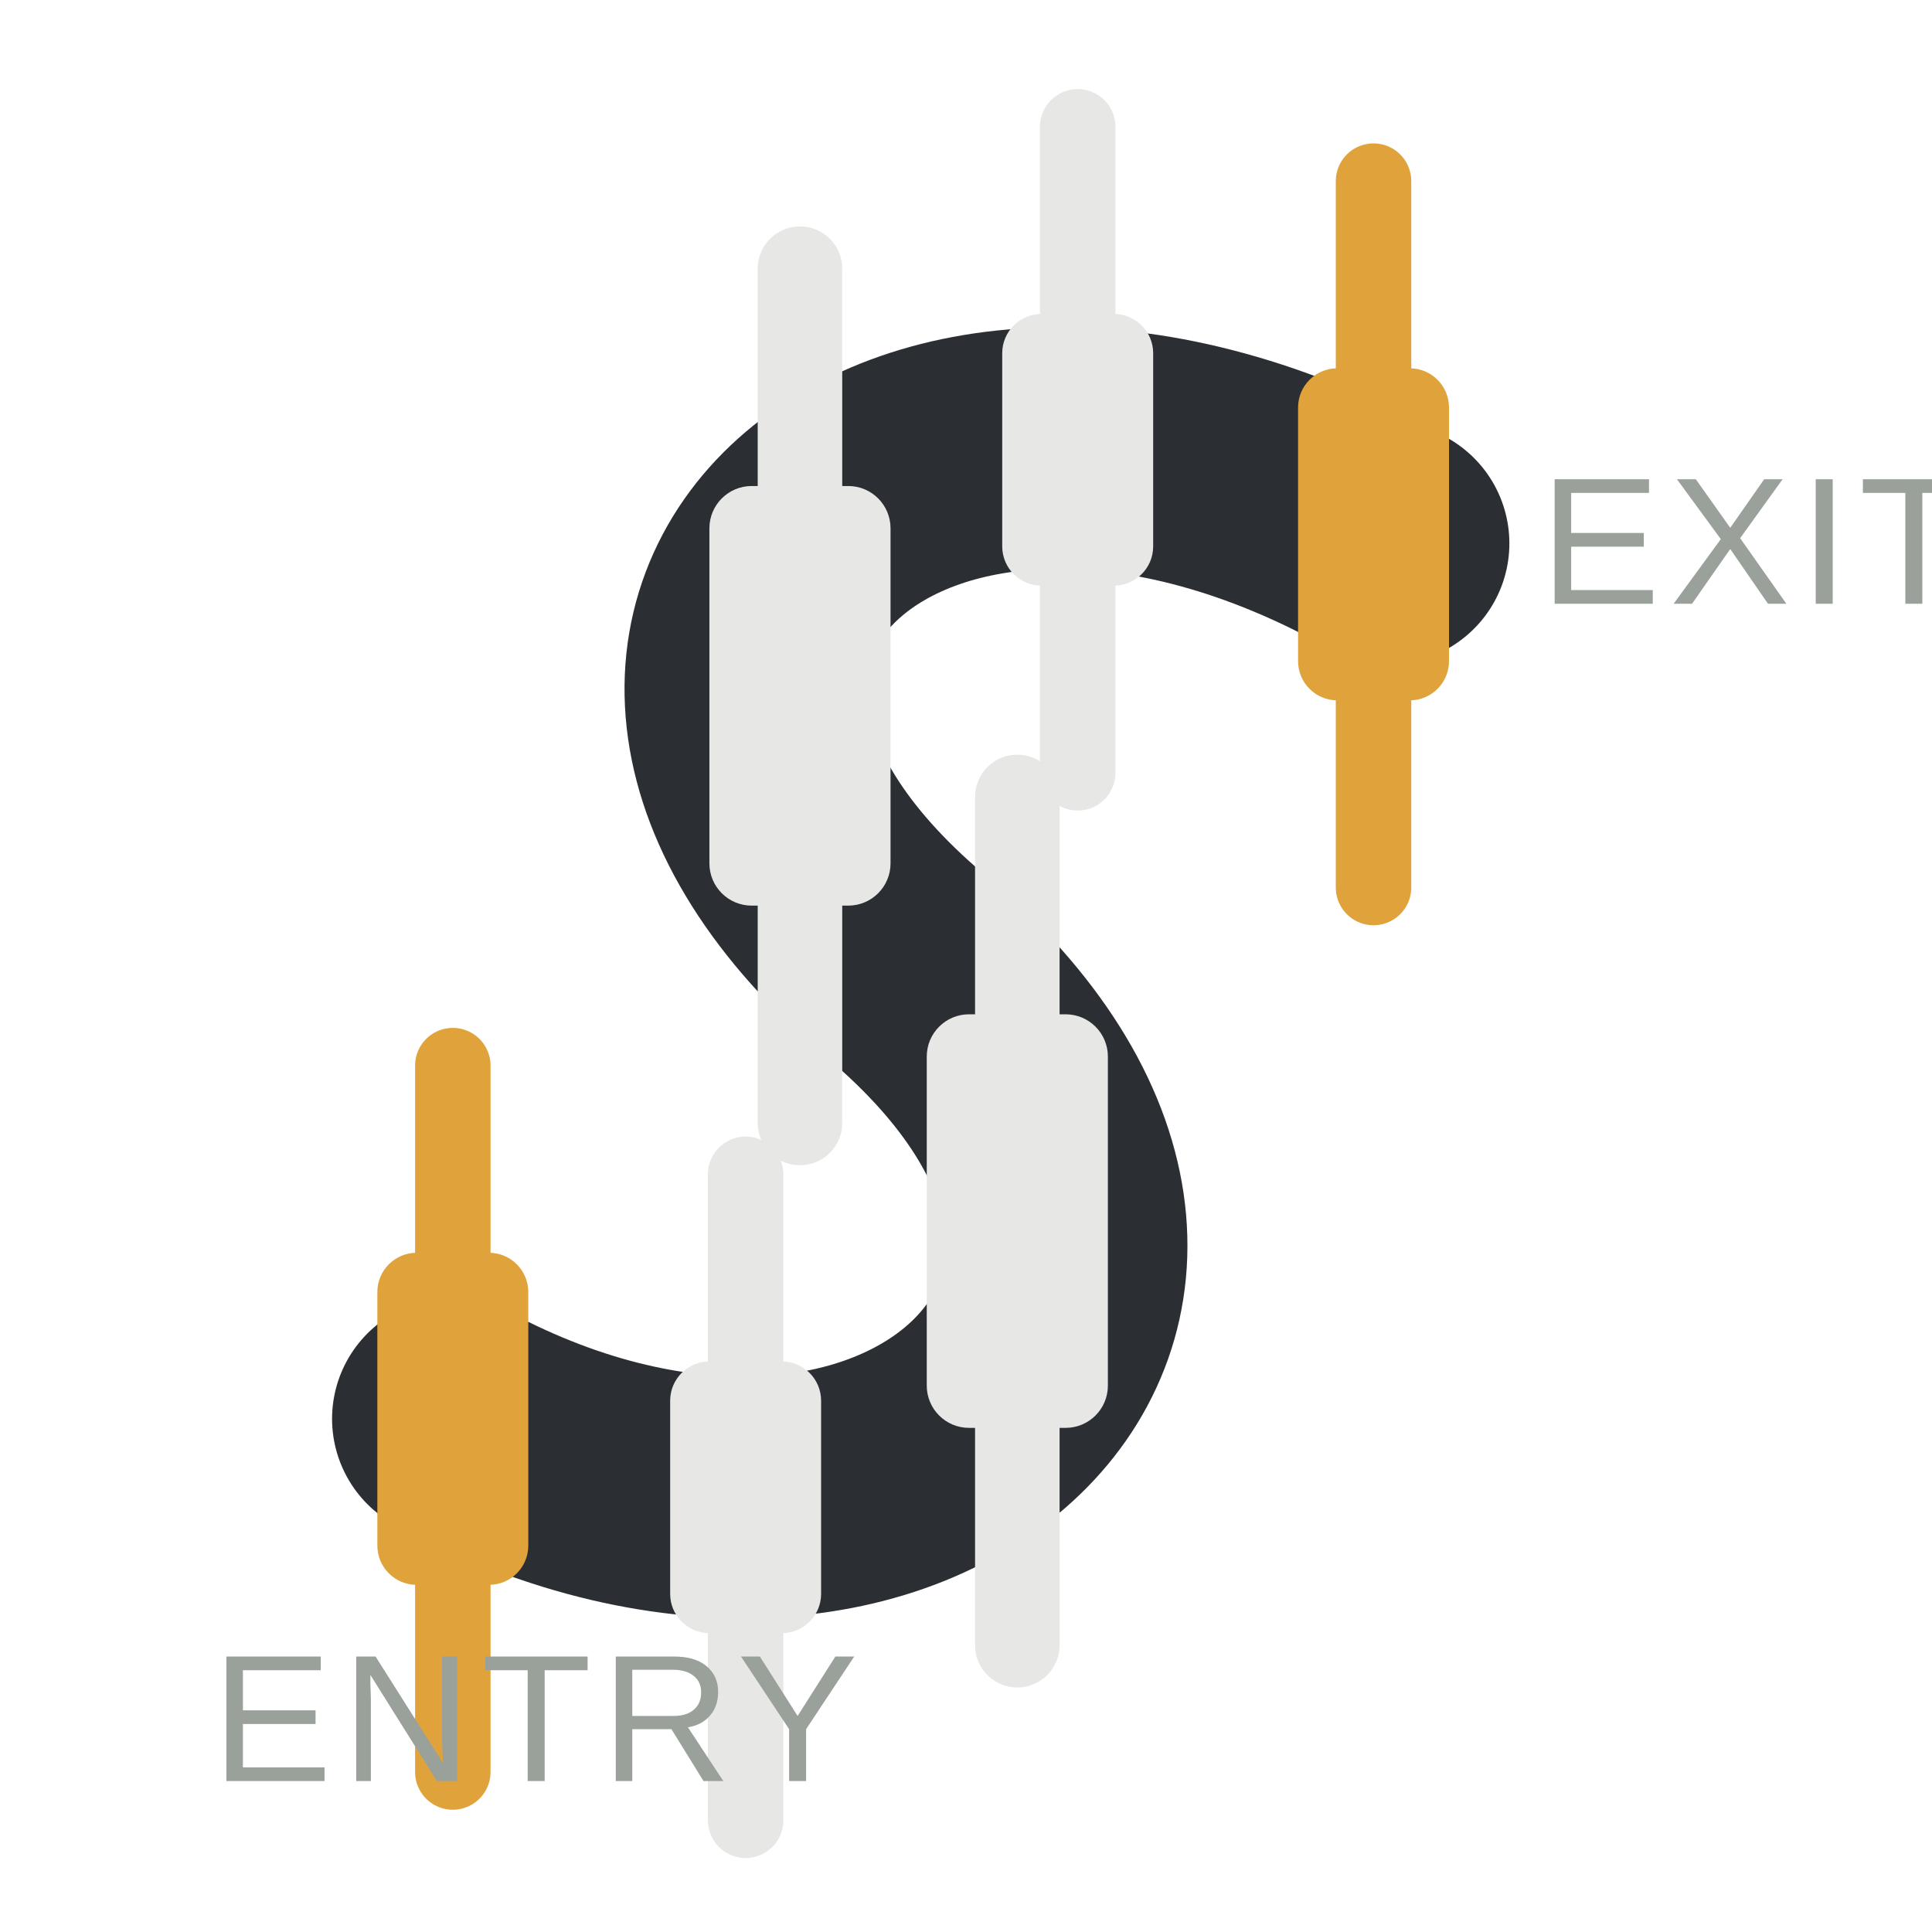
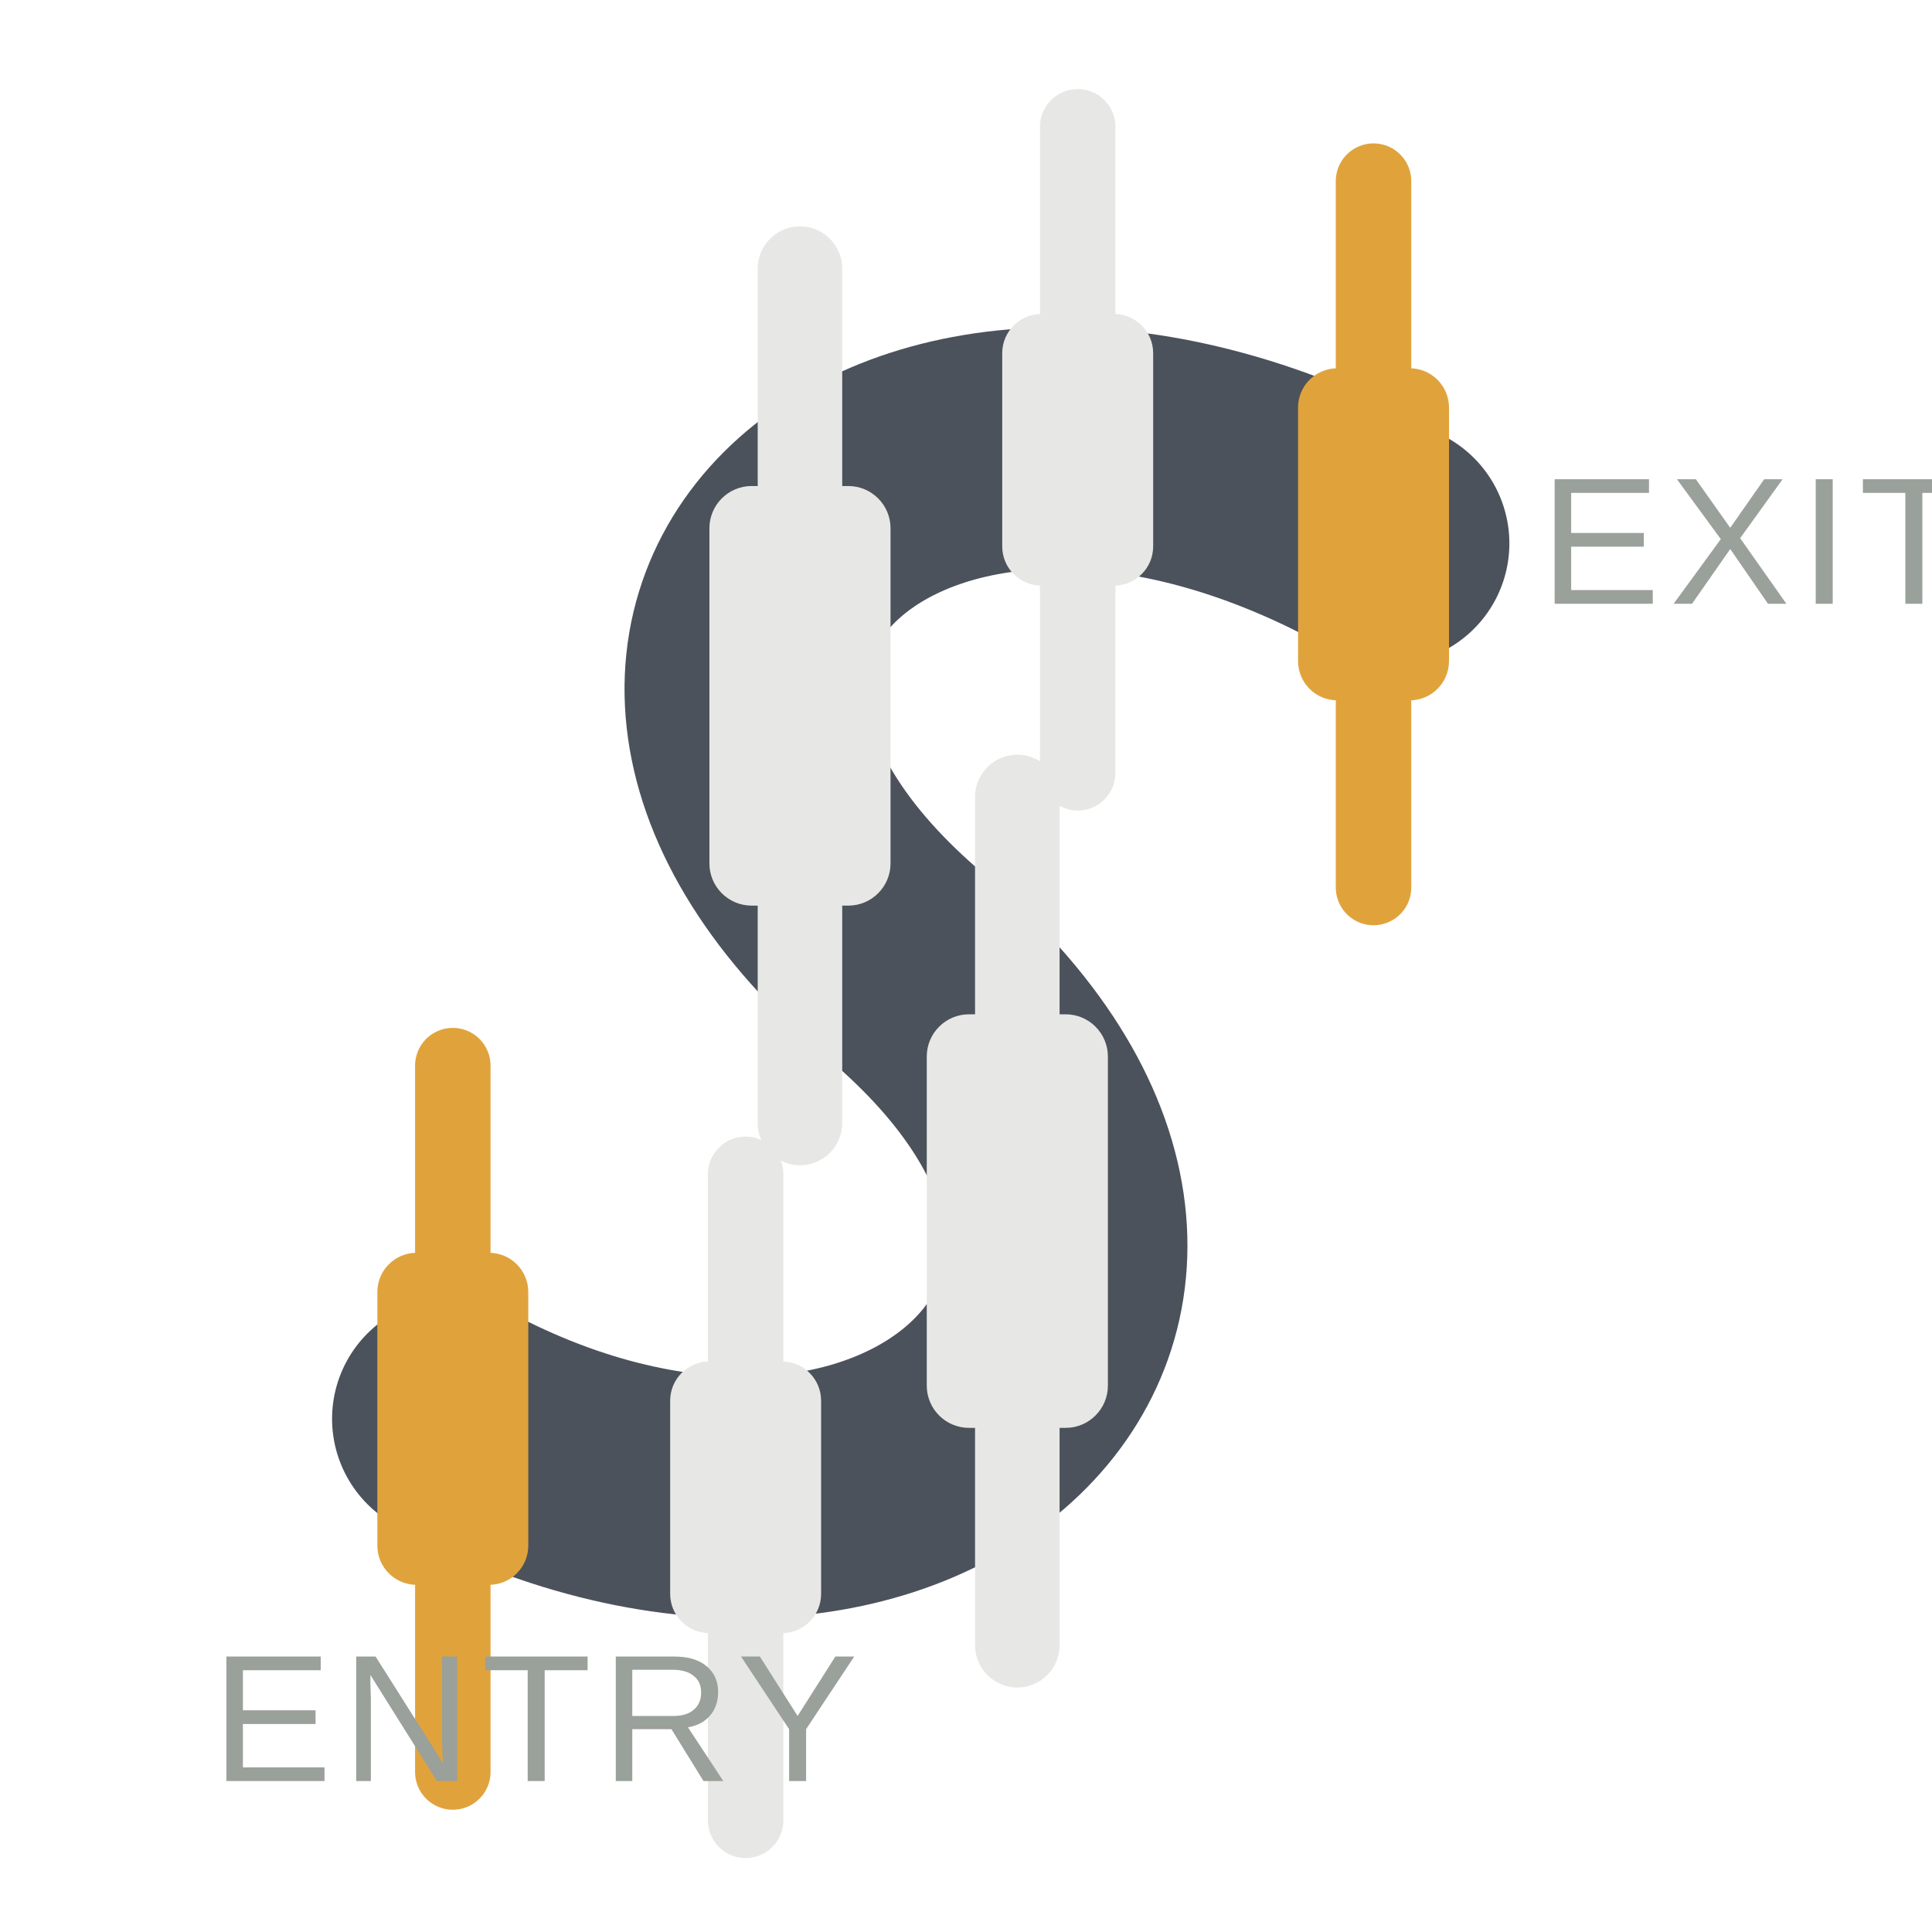
<svg xmlns="http://www.w3.org/2000/svg" viewBox="0 0 64 64" width="64" height="64" fill="none">
-   <path d="M46 18 C 30 9, 17 21, 30 32 C 43 43, 30 55, 15 47" fill="none" stroke="#2b2f34" stroke-width="8" stroke-linecap="round" />
+   <path d="M46 18 C 30 9, 17 21, 30 32 C 43 43, 30 55, 15 47" fill="none" stroke="#4C525B" stroke-width="8" stroke-linecap="round" />
  <line x1="45.5" y1="6.0" x2="45.5" y2="29.4" stroke="#E0A33C" stroke-width="2.5" stroke-linecap="round" />
  <rect x="43.0" y="12.2" width="5" height="11" rx="1.3" fill="#E0A33C" />
  <line x1="35.7" y1="4.2" x2="35.7" y2="25.6" stroke="#E7E8E5" stroke-width="2.5" stroke-linecap="round" />
  <rect x="33.2" y="10.4" width="5" height="9" rx="1.3" fill="#E7E8E5" />
  <line x1="26.5" y1="8.9" x2="26.5" y2="37.2" stroke="#E7E8E5" stroke-width="2.8" stroke-linecap="round" />
  <rect x="23.5" y="16.1" width="6" height="13.9" rx="1.4" fill="#E7E8E5" />
  <line x1="33.7" y1="26.4" x2="33.7" y2="54.5" stroke="#E7E8E5" stroke-width="2.8" stroke-linecap="round" />
  <rect x="30.7" y="33.6" width="6" height="13.7" rx="1.4" fill="#E7E8E5" />
  <line x1="24.7" y1="38.9" x2="24.7" y2="60.3" stroke="#E7E8E5" stroke-width="2.5" stroke-linecap="round" />
  <rect x="22.2" y="45.1" width="5" height="9" rx="1.3" fill="#E7E8E5" />
  <line x1="15.0" y1="35.3" x2="15.0" y2="58.7" stroke="#E0A33C" stroke-width="2.5" stroke-linecap="round" />
  <rect x="12.5" y="41.5" width="5" height="11" rx="1.3" fill="#E0A33C" />
  <g font-family="Arial,sans-serif" font-size="6" fill="#9AA09A" letter-spacing=".3">
    <text x="51" y="20">EXIT</text>
    <text x="7" y="59">ENTRY</text>
  </g>
</svg>
